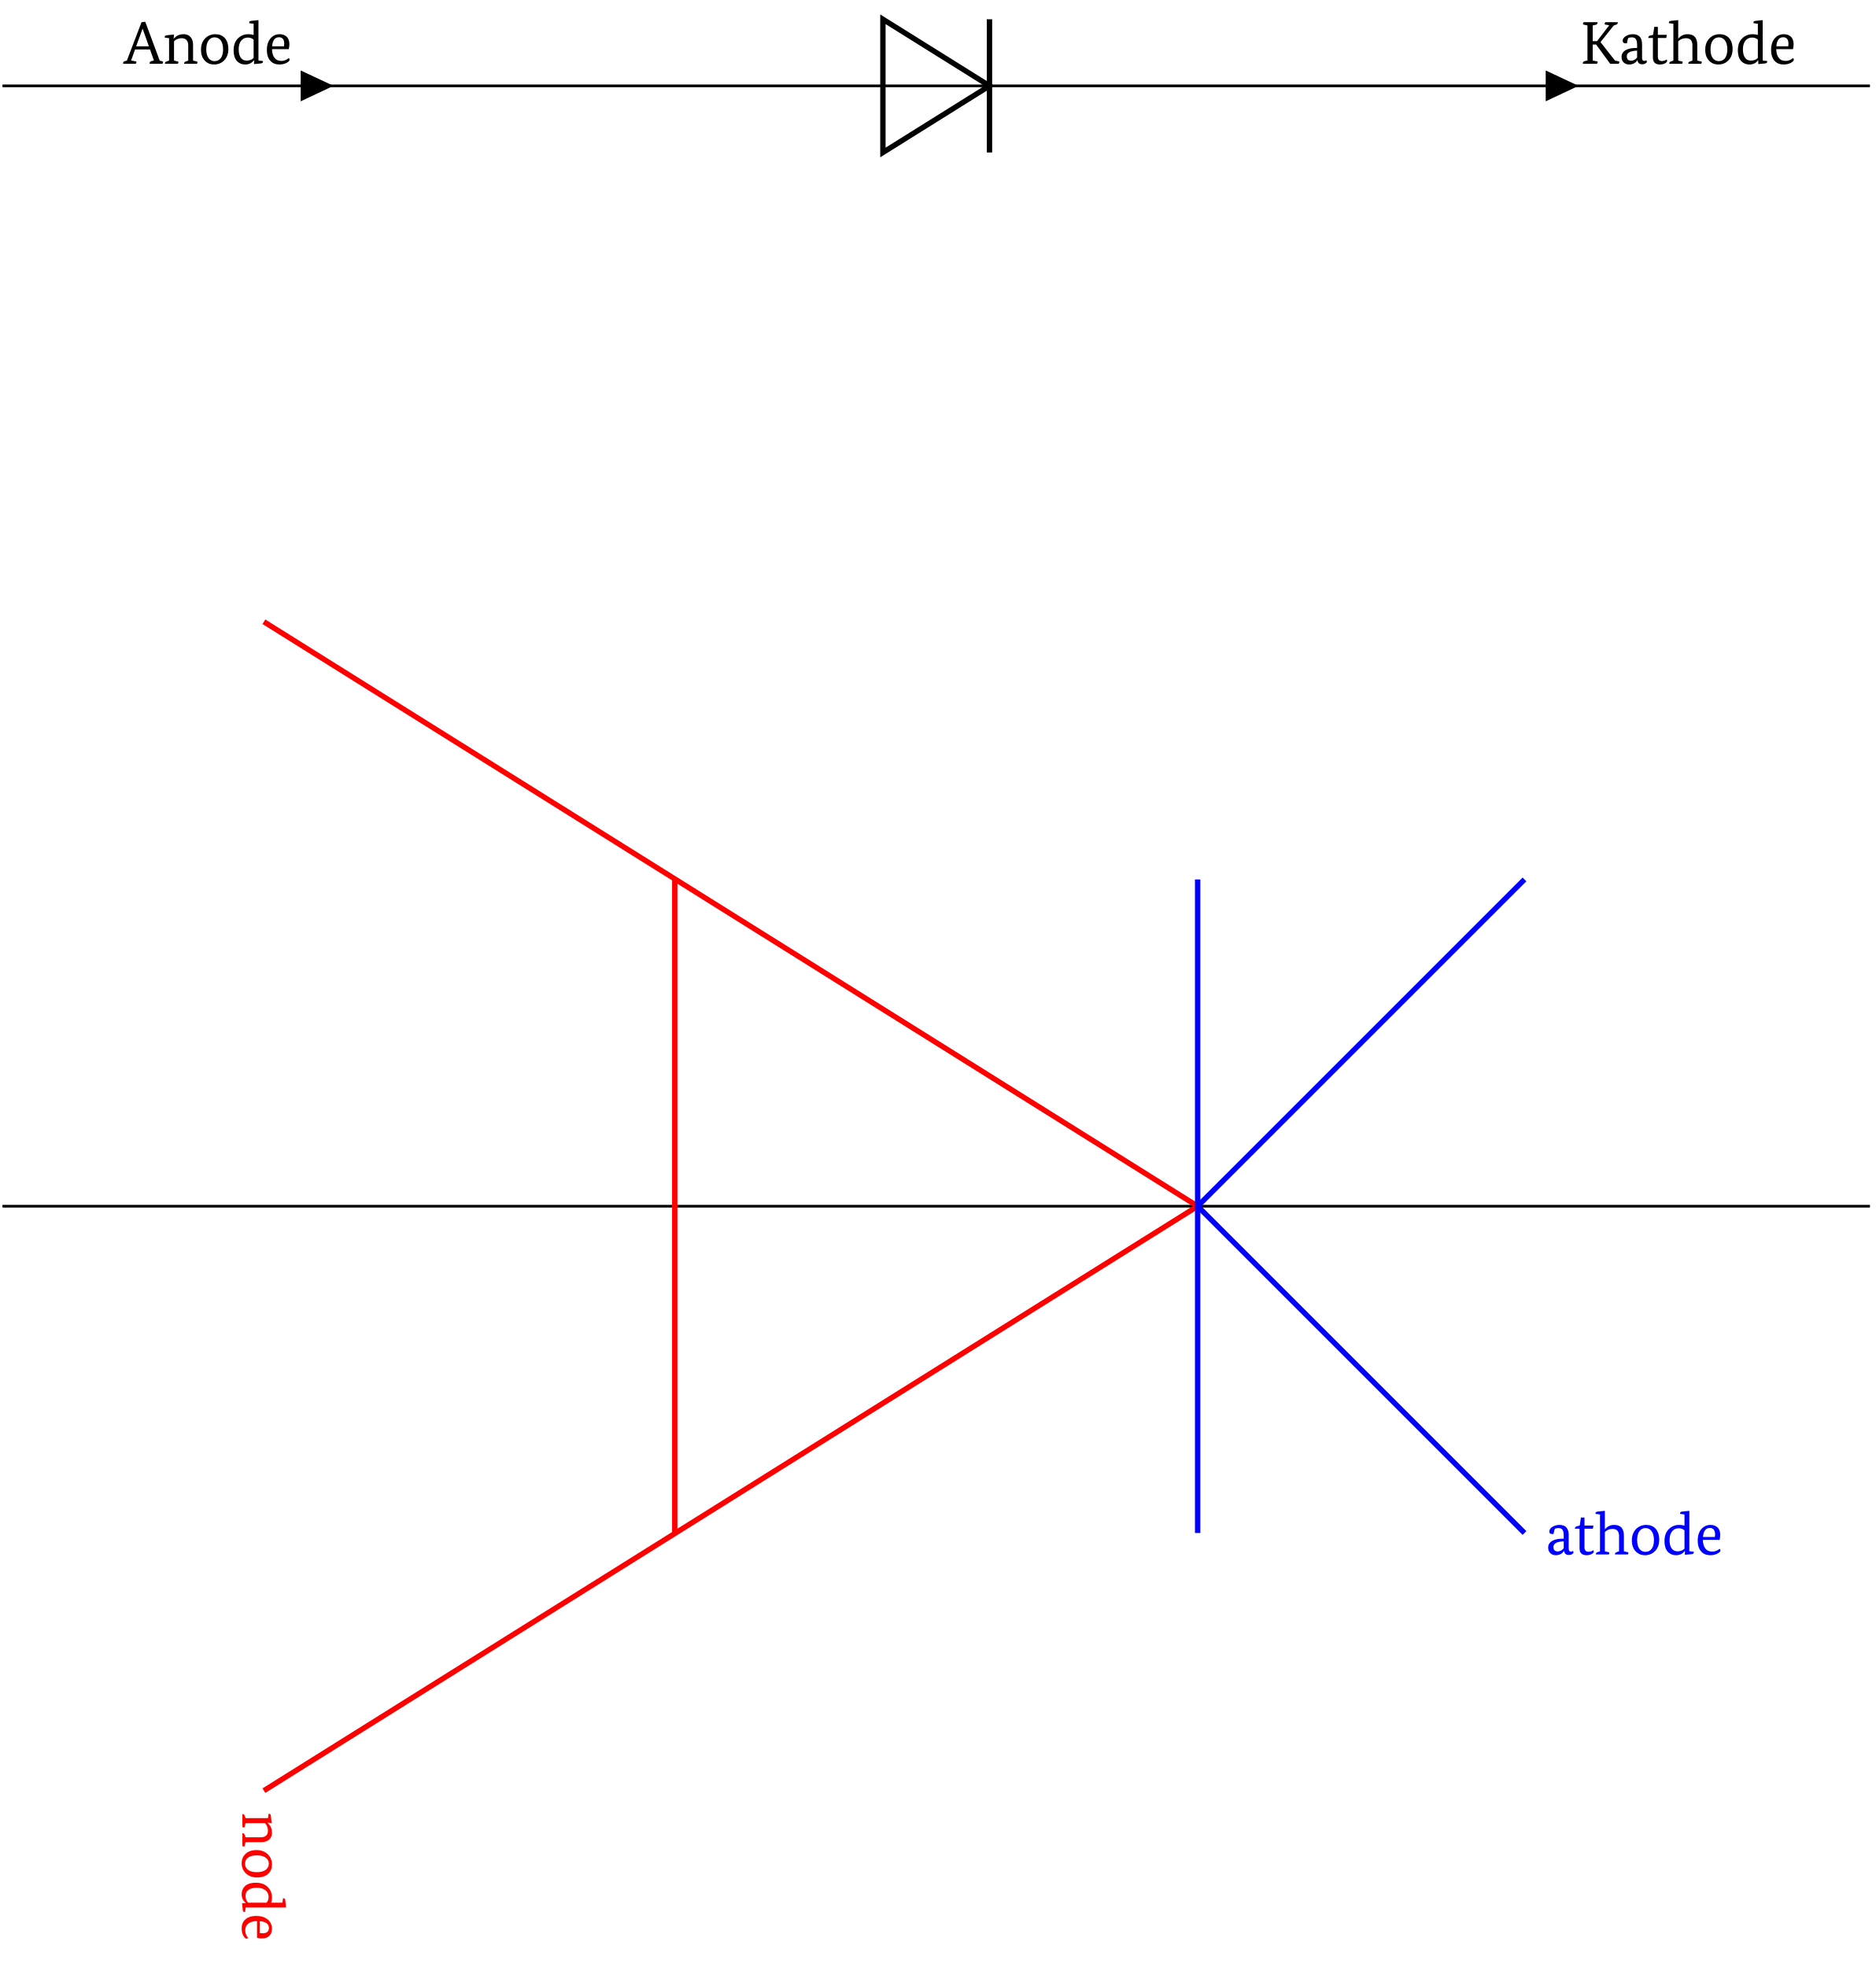
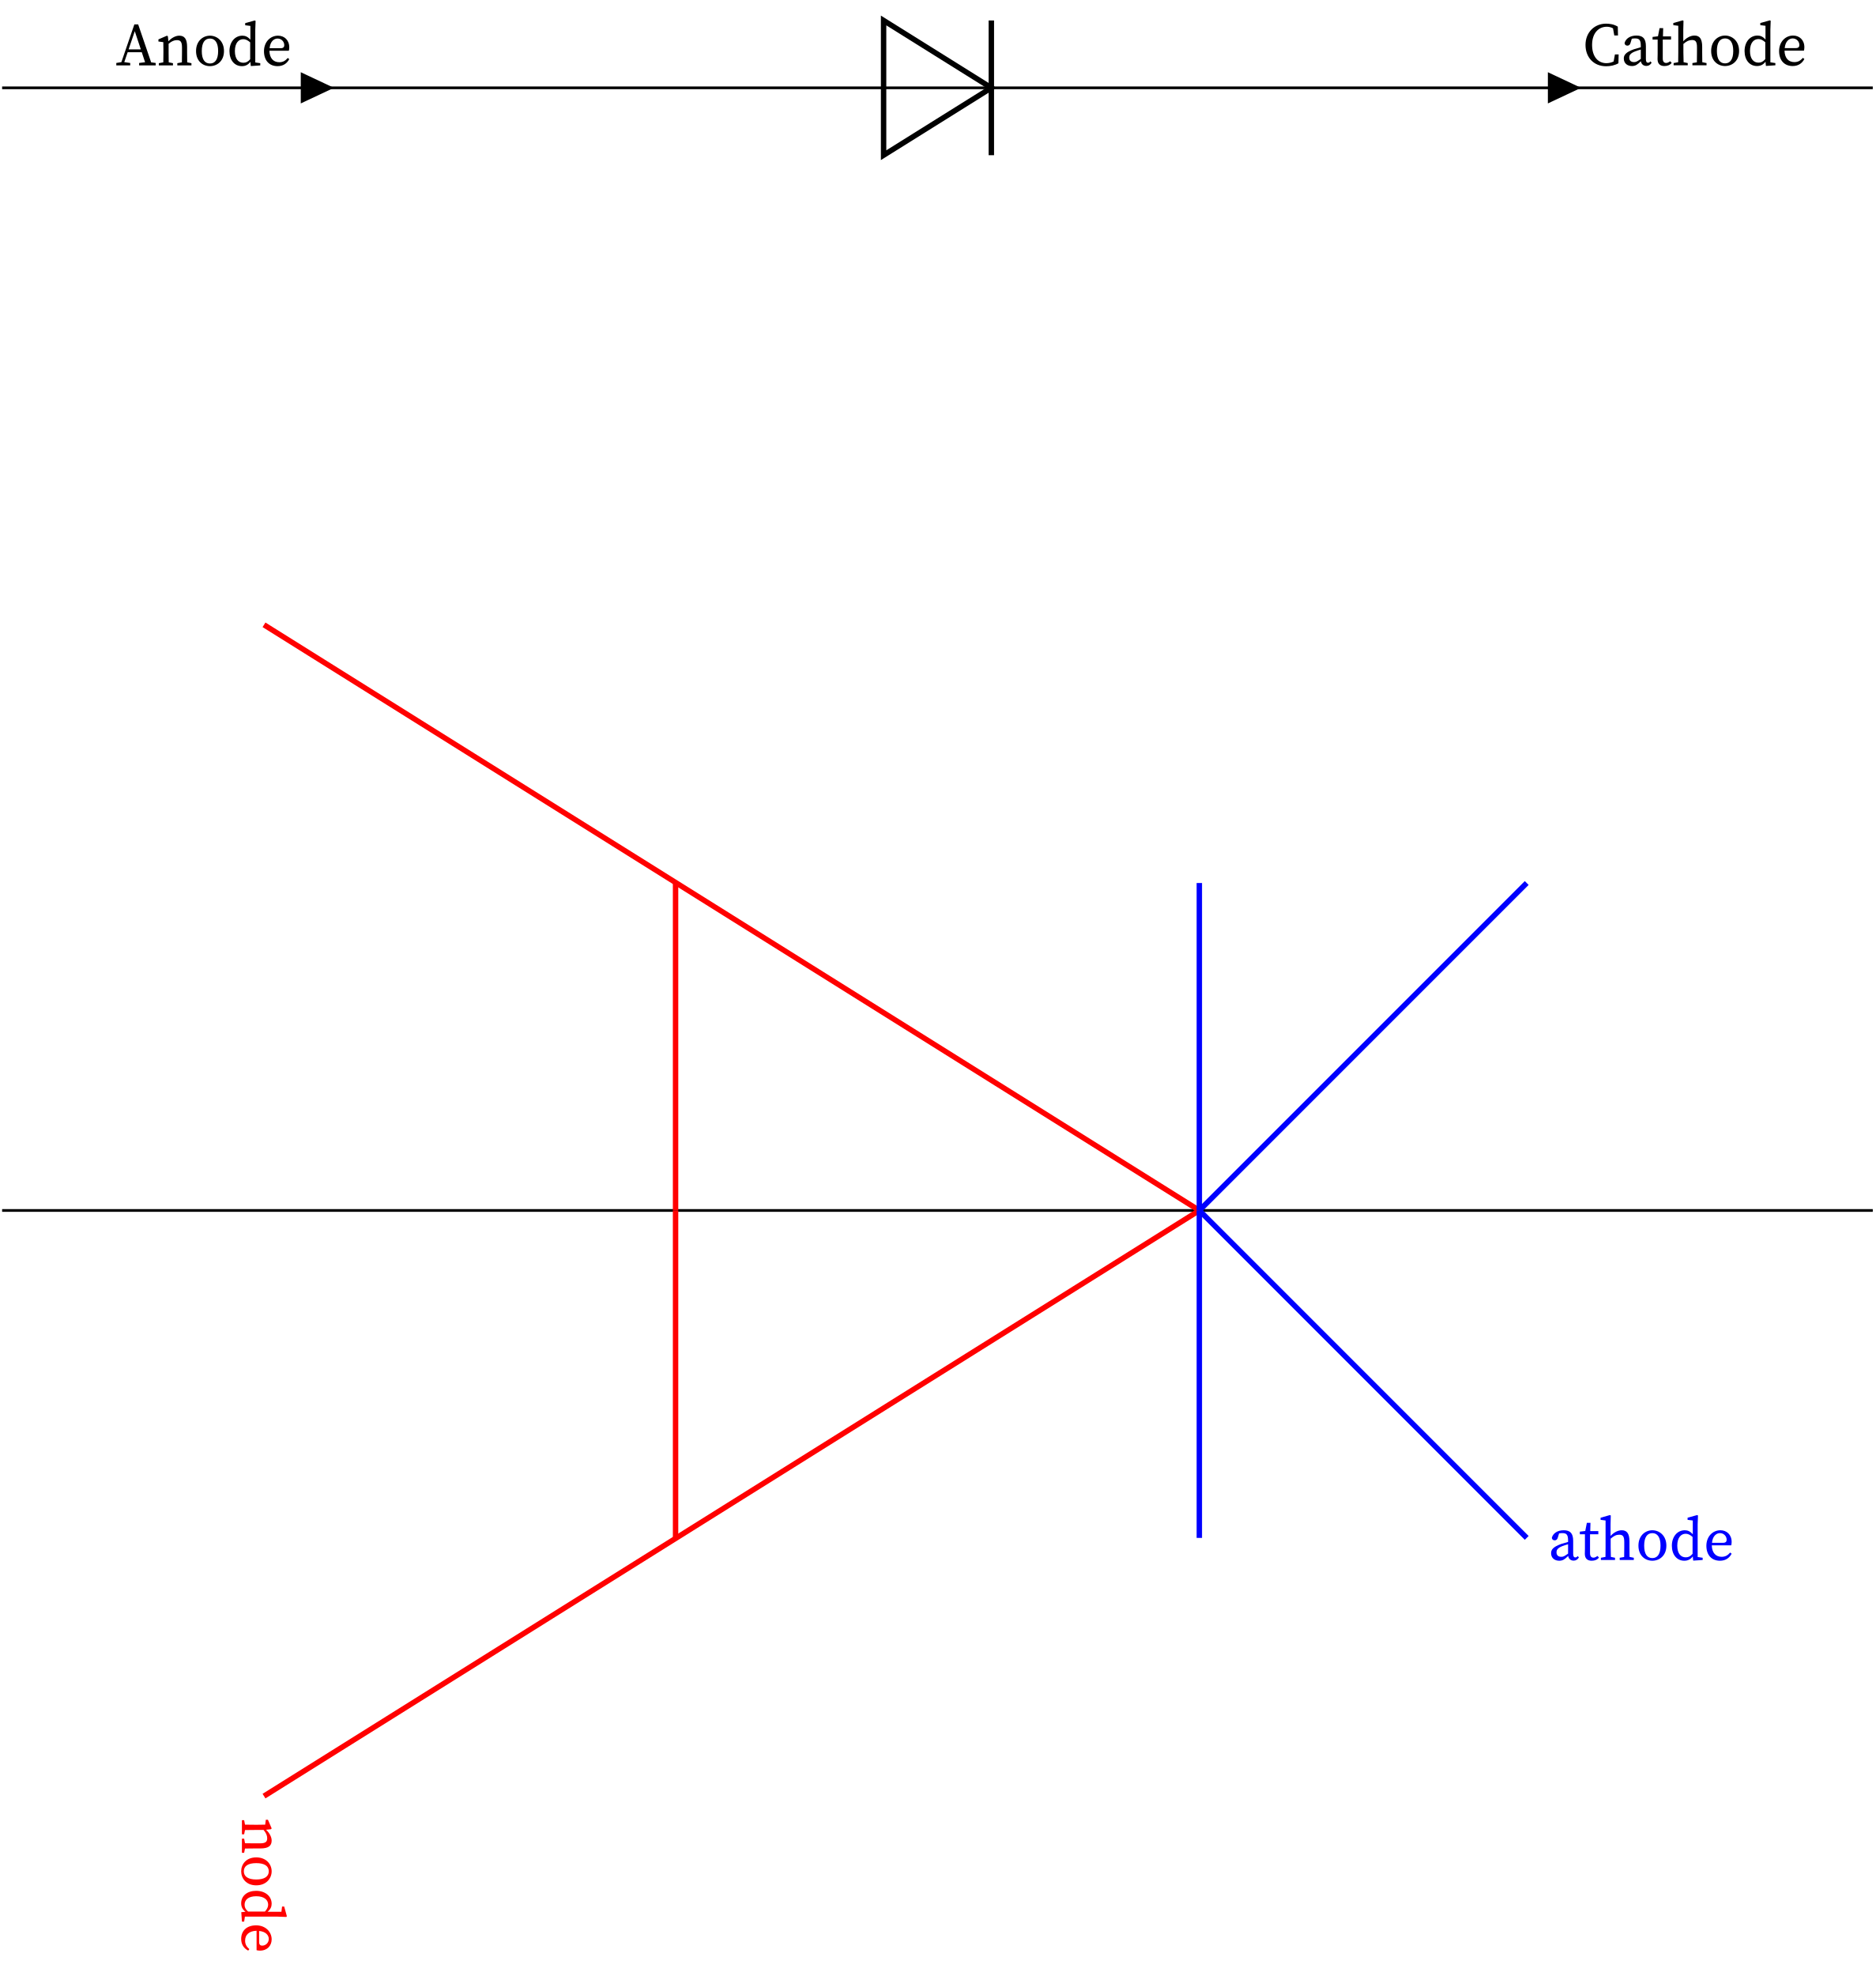
- <svg xmlns="http://www.w3.org/2000/svg" xmlns:xlink="http://www.w3.org/1999/xlink" width="278.537pt" height="292.169pt" viewBox="0 0 278.537 292.169" version="1.2">
+ <svg xmlns="http://www.w3.org/2000/svg" xmlns:xlink="http://www.w3.org/1999/xlink" width="275.941" height="290.695" viewBox="0 0 275.941 290.695">
  <defs>
    <g>
-       <symbol overflow="visible" id="glyph0-0">
-         <path style="stroke:none;" d="M 0.453 0 L 0.453 -6.25 L 4.812 -6.25 L 4.812 0 Z M 0.891 -0.453 L 4.359 -0.453 L 4.359 -5.812 L 0.891 -5.812 Z M 0.891 -0.453 " />
-       </symbol>
-       <symbol overflow="visible" id="glyph0-1">
-         <path style="stroke:none;" d="M 4.484 -0.484 L 3.906 -2.125 L 1.688 -2.125 L 1.094 -0.484 L 1.766 -0.359 C 1.848 -0.348 1.891 -0.316 1.891 -0.266 C 1.891 -0.223 1.859 -0.133 1.797 0 L -0.078 0 C -0.086 -0.02 -0.094 -0.047 -0.094 -0.078 C -0.094 -0.254 0.008 -0.363 0.219 -0.406 L 0.469 -0.469 L 2.641 -6.172 L 3.203 -6.234 L 5.344 -0.469 L 5.734 -0.359 C 5.816 -0.336 5.859 -0.305 5.859 -0.266 C 5.859 -0.234 5.828 -0.145 5.766 0 L 3.859 0 C 3.848 -0.02 3.844 -0.047 3.844 -0.078 C 3.844 -0.242 3.941 -0.352 4.141 -0.406 Z M 1.844 -2.594 L 3.734 -2.594 L 2.812 -5.203 L 2.797 -5.203 Z M 1.844 -2.594 " />
-       </symbol>
-       <symbol overflow="visible" id="glyph0-2">
-         <path style="stroke:none;" d="M 0.906 -0.469 L 0.906 -3.797 L 0.266 -3.891 C 0.254 -3.91 0.25 -3.93 0.25 -3.953 C 0.25 -4.117 0.359 -4.211 0.578 -4.234 L 1.641 -4.344 L 1.578 -3.75 L 1.609 -3.75 C 1.805 -3.945 1.977 -4.086 2.125 -4.172 C 2.395 -4.316 2.711 -4.391 3.078 -4.391 C 3.516 -4.391 3.852 -4.25 4.094 -3.969 C 4.344 -3.695 4.469 -3.305 4.469 -2.797 L 4.469 -0.469 L 5 -0.344 C 5.082 -0.332 5.125 -0.297 5.125 -0.234 C 5.125 -0.148 5.098 -0.07 5.047 0 L 3.141 0 C 3.141 -0.02 3.141 -0.039 3.141 -0.062 C 3.141 -0.195 3.234 -0.297 3.422 -0.359 L 3.75 -0.469 L 3.75 -2.75 C 3.75 -3.113 3.645 -3.391 3.438 -3.578 C 3.27 -3.723 3.051 -3.797 2.781 -3.797 C 2.352 -3.797 1.973 -3.648 1.641 -3.359 L 1.641 -0.469 L 2.172 -0.344 C 2.254 -0.332 2.297 -0.297 2.297 -0.234 C 2.297 -0.148 2.266 -0.07 2.203 0 L 0.312 0 C 0.301 -0.02 0.297 -0.039 0.297 -0.062 C 0.297 -0.195 0.391 -0.297 0.578 -0.359 Z M 0.906 -0.469 " />
-       </symbol>
-       <symbol overflow="visible" id="glyph0-3">
-         <path style="stroke:none;" d="M 2.344 0.109 C 1.789 0.109 1.336 -0.07 0.984 -0.438 C 0.586 -0.832 0.391 -1.383 0.391 -2.094 C 0.391 -2.801 0.609 -3.375 1.047 -3.812 C 1.453 -4.195 1.941 -4.391 2.516 -4.391 C 3.078 -4.391 3.531 -4.219 3.875 -3.875 C 4.258 -3.477 4.453 -2.914 4.453 -2.188 C 4.453 -1.469 4.234 -0.895 3.797 -0.469 C 3.398 -0.082 2.914 0.109 2.344 0.109 Z M 2.406 -0.391 C 2.781 -0.391 3.082 -0.531 3.312 -0.812 C 3.551 -1.125 3.672 -1.566 3.672 -2.141 C 3.672 -2.711 3.551 -3.16 3.312 -3.484 C 3.082 -3.773 2.781 -3.922 2.406 -3.922 C 2.039 -3.922 1.75 -3.773 1.531 -3.484 C 1.289 -3.172 1.172 -2.723 1.172 -2.141 C 1.172 -1.566 1.289 -1.125 1.531 -0.812 C 1.75 -0.531 2.039 -0.391 2.406 -0.391 Z M 2.406 -0.391 " />
-       </symbol>
-       <symbol overflow="visible" id="glyph0-4">
-         <path style="stroke:none;" d="M 3.422 -0.516 L 3.391 -0.516 C 3.086 -0.098 2.66 0.109 2.109 0.109 C 1.629 0.109 1.234 -0.047 0.922 -0.359 C 0.566 -0.723 0.391 -1.273 0.391 -2.016 C 0.391 -2.797 0.625 -3.398 1.094 -3.828 C 1.5 -4.203 2 -4.391 2.594 -4.391 C 2.863 -4.391 3.117 -4.352 3.359 -4.281 L 3.359 -5.938 L 2.703 -6.031 C 2.703 -6.051 2.703 -6.078 2.703 -6.109 C 2.703 -6.273 2.812 -6.363 3.031 -6.375 L 4.078 -6.484 L 4.078 -0.484 L 4.734 -0.406 C 4.742 -0.375 4.75 -0.348 4.75 -0.328 C 4.75 -0.16 4.641 -0.066 4.422 -0.047 L 3.422 0.047 Z M 2.328 -0.469 C 2.754 -0.469 3.098 -0.598 3.359 -0.859 L 3.359 -3.578 C 3.141 -3.785 2.852 -3.891 2.5 -3.891 C 2.102 -3.891 1.781 -3.742 1.531 -3.453 C 1.27 -3.141 1.141 -2.703 1.141 -2.141 C 1.141 -1.578 1.254 -1.148 1.484 -0.859 C 1.68 -0.598 1.961 -0.469 2.328 -0.469 Z M 2.328 -0.469 " />
-       </symbol>
-       <symbol overflow="visible" id="glyph0-5">
-         <path style="stroke:none;" d="M 1.156 -2.172 C 1.164 -1.609 1.289 -1.176 1.531 -0.875 C 1.77 -0.57 2.109 -0.422 2.547 -0.422 C 2.941 -0.422 3.305 -0.562 3.641 -0.844 C 3.711 -0.801 3.754 -0.719 3.766 -0.594 C 3.766 -0.457 3.629 -0.312 3.359 -0.156 C 3.047 0.02 2.676 0.109 2.25 0.109 C 1.707 0.109 1.273 -0.055 0.953 -0.391 C 0.578 -0.773 0.391 -1.332 0.391 -2.062 C 0.391 -2.801 0.582 -3.383 0.969 -3.812 C 1.32 -4.195 1.758 -4.391 2.281 -4.391 C 2.738 -4.391 3.102 -4.254 3.375 -3.984 C 3.613 -3.711 3.734 -3.348 3.734 -2.891 C 3.734 -2.691 3.703 -2.453 3.641 -2.172 Z M 2.188 -3.938 C 1.582 -3.938 1.242 -3.488 1.172 -2.594 L 2.938 -2.594 C 2.957 -2.719 2.969 -2.844 2.969 -2.969 C 2.969 -3.613 2.707 -3.938 2.188 -3.938 Z M 2.188 -3.938 " />
-       </symbol>
-       <symbol overflow="visible" id="glyph0-6">
-         <path style="stroke:none;" d="M 5.594 -6.172 C 5.594 -6.141 5.594 -6.113 5.594 -6.094 C 5.594 -5.945 5.492 -5.844 5.297 -5.781 L 5 -5.688 L 3.031 -3.219 L 5.172 -0.484 L 5.719 -0.359 C 5.801 -0.336 5.844 -0.305 5.844 -0.266 C 5.844 -0.234 5.805 -0.145 5.734 0 L 4.469 0 L 2.375 -2.859 L 1.875 -2.859 L 1.875 -0.484 L 2.5 -0.359 C 2.582 -0.348 2.625 -0.316 2.625 -0.266 C 2.625 -0.234 2.586 -0.145 2.516 0 L 0.422 0 C 0.41 -0.02 0.406 -0.047 0.406 -0.078 C 0.406 -0.242 0.508 -0.352 0.719 -0.406 L 1.094 -0.484 L 1.094 -5.688 L 0.547 -5.812 C 0.461 -5.832 0.422 -5.867 0.422 -5.922 C 0.422 -5.973 0.453 -6.055 0.516 -6.172 L 2.594 -6.172 C 2.594 -6.141 2.594 -6.113 2.594 -6.094 C 2.594 -5.938 2.492 -5.832 2.297 -5.781 L 1.875 -5.688 L 1.875 -3.359 L 2.516 -3.359 L 4.328 -5.719 L 3.766 -5.812 C 3.68 -5.832 3.641 -5.867 3.641 -5.922 C 3.641 -5.961 3.672 -6.047 3.734 -6.172 Z M 5.594 -6.172 " />
-       </symbol>
-       <symbol overflow="visible" id="glyph0-7">
-         <path style="stroke:none;" d="M 2.656 -2.781 C 2.656 -3.176 2.598 -3.461 2.484 -3.641 C 2.367 -3.828 2.164 -3.922 1.875 -3.922 C 1.688 -3.922 1.508 -3.891 1.344 -3.828 C 1.27 -3.68 1.203 -3.422 1.141 -3.047 C 1.047 -3.035 0.984 -3.031 0.953 -3.031 C 0.66 -3.031 0.516 -3.16 0.516 -3.422 C 0.516 -3.691 0.672 -3.922 0.984 -4.109 C 1.297 -4.297 1.641 -4.391 2.016 -4.391 C 2.93 -4.391 3.391 -3.891 3.391 -2.891 L 3.391 -0.922 C 3.391 -0.586 3.492 -0.422 3.703 -0.422 C 3.836 -0.422 3.941 -0.457 4.016 -0.531 C 4.078 -0.457 4.109 -0.375 4.109 -0.281 C 4.109 -0.219 4.051 -0.148 3.938 -0.078 C 3.801 0.023 3.625 0.078 3.406 0.078 C 2.988 0.078 2.758 -0.125 2.719 -0.531 L 2.703 -0.531 C 2.422 -0.102 2.008 0.109 1.469 0.109 C 1.133 0.109 0.863 0.004 0.656 -0.203 C 0.445 -0.41 0.344 -0.688 0.344 -1.031 C 0.344 -1.469 0.562 -1.805 1 -2.047 C 1.383 -2.242 1.859 -2.344 2.422 -2.344 L 2.656 -2.344 Z M 1.766 -0.453 C 2.098 -0.453 2.395 -0.609 2.656 -0.922 L 2.656 -1.953 L 2.422 -1.938 C 1.555 -1.863 1.125 -1.594 1.125 -1.125 C 1.125 -0.676 1.336 -0.453 1.766 -0.453 Z M 1.766 -0.453 " />
-       </symbol>
-       <symbol overflow="visible" id="glyph0-8">
-         <path style="stroke:none;" d="M 0.859 -4.297 L 1.031 -5.484 L 1.562 -5.484 L 1.562 -4.297 L 2.891 -4.297 L 2.812 -3.828 L 1.562 -3.828 L 1.562 -1.078 C 1.562 -0.629 1.754 -0.406 2.141 -0.406 C 2.43 -0.406 2.676 -0.484 2.875 -0.641 C 2.914 -0.578 2.938 -0.488 2.938 -0.375 C 2.938 -0.301 2.859 -0.211 2.703 -0.109 C 2.484 0.035 2.207 0.109 1.875 0.109 C 1.176 0.109 0.828 -0.234 0.828 -0.922 L 0.828 -3.828 L 0.156 -3.828 C 0.145 -3.848 0.141 -3.867 0.141 -3.891 C 0.141 -4.035 0.234 -4.133 0.422 -4.188 Z M 0.859 -4.297 " />
-       </symbol>
-       <symbol overflow="visible" id="glyph0-9">
-         <path style="stroke:none;" d="M 0.828 -0.469 L 0.828 -5.938 L 0.172 -6.031 C 0.16 -6.051 0.156 -6.078 0.156 -6.109 C 0.156 -6.273 0.266 -6.363 0.484 -6.375 L 1.547 -6.484 L 1.547 -3.75 L 1.578 -3.75 C 1.922 -4.176 2.375 -4.391 2.938 -4.391 C 3.895 -4.391 4.375 -3.859 4.375 -2.797 L 4.375 -0.469 L 4.922 -0.344 C 5.004 -0.332 5.047 -0.297 5.047 -0.234 C 5.047 -0.148 5.016 -0.07 4.953 0 L 3.062 0 C 3.051 -0.02 3.047 -0.039 3.047 -0.062 C 3.047 -0.195 3.141 -0.297 3.328 -0.359 L 3.656 -0.469 L 3.656 -2.75 C 3.656 -3.445 3.332 -3.797 2.688 -3.797 C 2.227 -3.797 1.848 -3.641 1.547 -3.328 L 1.547 -0.469 L 2.078 -0.344 C 2.16 -0.332 2.203 -0.297 2.203 -0.234 C 2.203 -0.148 2.176 -0.07 2.125 0 L 0.219 0 C 0.219 -0.02 0.219 -0.039 0.219 -0.062 C 0.219 -0.195 0.305 -0.297 0.484 -0.359 Z M 0.828 -0.469 " />
-       </symbol>
-       <symbol overflow="visible" id="glyph1-0">
-         <path style="stroke:none;" d="M 0 0.453 L 6.25 0.453 L 6.25 4.812 L 0 4.812 Z M 0.453 0.891 L 0.453 4.359 L 5.812 4.359 L 5.812 0.891 Z M 0.453 0.891 " />
-       </symbol>
-       <symbol overflow="visible" id="glyph1-1">
-         <path style="stroke:none;" d="M 0.469 0.906 L 3.797 0.906 L 3.891 0.266 C 3.91 0.254 3.93 0.25 3.953 0.25 C 4.117 0.25 4.211 0.359 4.234 0.578 L 4.344 1.641 L 3.75 1.578 L 3.75 1.609 C 3.945 1.805 4.086 1.977 4.172 2.125 C 4.316 2.395 4.391 2.711 4.391 3.078 C 4.391 3.516 4.25 3.852 3.969 4.094 C 3.695 4.344 3.305 4.469 2.797 4.469 L 0.469 4.469 L 0.344 5 C 0.332 5.082 0.297 5.125 0.234 5.125 C 0.148 5.125 0.07 5.098 0 5.047 L 0 3.141 C 0.02 3.141 0.039 3.141 0.062 3.141 C 0.195 3.141 0.297 3.234 0.359 3.422 L 0.469 3.75 L 2.75 3.75 C 3.113 3.75 3.391 3.645 3.578 3.438 C 3.723 3.27 3.797 3.051 3.797 2.781 C 3.797 2.352 3.648 1.973 3.359 1.641 L 0.469 1.641 L 0.344 2.172 C 0.332 2.254 0.297 2.297 0.234 2.297 C 0.148 2.297 0.07 2.266 0 2.203 L 0 0.312 C 0.02 0.301 0.039 0.297 0.062 0.297 C 0.195 0.297 0.297 0.391 0.359 0.578 Z M 0.469 0.906 " />
-       </symbol>
-       <symbol overflow="visible" id="glyph1-2">
-         <path style="stroke:none;" d="M -0.109 2.344 C -0.109 1.789 0.07 1.336 0.438 0.984 C 0.832 0.586 1.383 0.391 2.094 0.391 C 2.801 0.391 3.375 0.609 3.812 1.047 C 4.195 1.453 4.391 1.941 4.391 2.516 C 4.391 3.078 4.219 3.531 3.875 3.875 C 3.477 4.258 2.914 4.453 2.188 4.453 C 1.469 4.453 0.895 4.234 0.469 3.797 C 0.082 3.398 -0.109 2.914 -0.109 2.344 Z M 0.391 2.406 C 0.391 2.781 0.531 3.082 0.812 3.312 C 1.125 3.551 1.566 3.672 2.141 3.672 C 2.711 3.672 3.16 3.551 3.484 3.312 C 3.773 3.082 3.922 2.781 3.922 2.406 C 3.922 2.039 3.773 1.75 3.484 1.531 C 3.172 1.289 2.723 1.172 2.141 1.172 C 1.566 1.172 1.125 1.289 0.812 1.531 C 0.531 1.75 0.391 2.039 0.391 2.406 Z M 0.391 2.406 " />
-       </symbol>
-       <symbol overflow="visible" id="glyph1-3">
-         <path style="stroke:none;" d="M 0.516 3.422 L 0.516 3.391 C 0.098 3.086 -0.109 2.66 -0.109 2.109 C -0.109 1.629 0.047 1.234 0.359 0.922 C 0.723 0.566 1.273 0.391 2.016 0.391 C 2.797 0.391 3.398 0.625 3.828 1.094 C 4.203 1.5 4.391 2 4.391 2.594 C 4.391 2.863 4.352 3.117 4.281 3.359 L 5.938 3.359 L 6.031 2.703 C 6.051 2.703 6.078 2.703 6.109 2.703 C 6.273 2.703 6.363 2.812 6.375 3.031 L 6.484 4.078 L 0.484 4.078 L 0.406 4.734 C 0.375 4.742 0.348 4.75 0.328 4.75 C 0.16 4.75 0.066 4.641 0.047 4.422 L -0.047 3.422 Z M 0.469 2.328 C 0.469 2.754 0.598 3.098 0.859 3.359 L 3.578 3.359 C 3.785 3.141 3.891 2.852 3.891 2.5 C 3.891 2.102 3.742 1.781 3.453 1.531 C 3.141 1.27 2.703 1.141 2.141 1.141 C 1.578 1.141 1.148 1.254 0.859 1.484 C 0.598 1.68 0.469 1.961 0.469 2.328 Z M 0.469 2.328 " />
-       </symbol>
-       <symbol overflow="visible" id="glyph1-4">
-         <path style="stroke:none;" d="M 2.172 1.156 C 1.609 1.164 1.176 1.289 0.875 1.531 C 0.57 1.77 0.422 2.109 0.422 2.547 C 0.422 2.941 0.562 3.305 0.844 3.641 C 0.801 3.711 0.719 3.754 0.594 3.766 C 0.457 3.766 0.312 3.629 0.156 3.359 C -0.02 3.047 -0.109 2.676 -0.109 2.25 C -0.109 1.707 0.055 1.273 0.391 0.953 C 0.773 0.578 1.332 0.391 2.062 0.391 C 2.801 0.391 3.383 0.582 3.812 0.969 C 4.195 1.32 4.391 1.758 4.391 2.281 C 4.391 2.738 4.254 3.102 3.984 3.375 C 3.711 3.613 3.348 3.734 2.891 3.734 C 2.691 3.734 2.453 3.703 2.172 3.641 Z M 3.938 2.188 C 3.938 1.582 3.488 1.242 2.594 1.172 L 2.594 2.938 C 2.719 2.957 2.844 2.969 2.969 2.969 C 3.613 2.969 3.938 2.707 3.938 2.188 Z M 3.938 2.188 " />
-       </symbol>
+       <g id="glyph-0-0">
+         <path d="M 2.766 -5.031 L 3.656 -2.359 L 1.859 -2.359 Z M 0.047 0 L 2.094 0 L 2.094 -0.359 L 1.219 -0.484 L 1.719 -1.938 L 3.797 -1.938 L 4.281 -0.469 L 3.406 -0.359 L 3.406 0 L 5.844 0 L 5.844 -0.359 L 5.172 -0.453 L 3.266 -6.031 L 2.703 -6.031 L 0.797 -0.484 L 0.047 -0.359 Z M 0.047 0 " />
+       </g>
+       <g id="glyph-0-1">
+         <path d="M 3.359 -4.375 C 2.812 -4.375 2.203 -4.031 1.766 -3.547 L 1.688 -4.281 L 1.562 -4.375 L 0.297 -3.828 L 0.297 -3.516 L 1.016 -3.422 C 1.031 -3.078 1.031 -2.797 1.031 -2.312 L 1.031 -1.875 C 1.031 -1.484 1.031 -0.891 1.016 -0.453 L 0.359 -0.328 L 0.359 0 L 2.438 0 L 2.438 -0.328 L 1.812 -0.453 C 1.812 -0.891 1.797 -1.484 1.797 -1.875 L 1.797 -3.188 C 2.25 -3.562 2.609 -3.719 3.016 -3.719 C 3.547 -3.719 3.766 -3.469 3.766 -2.641 L 3.766 -1.875 C 3.766 -1.469 3.75 -0.891 3.75 -0.453 L 3.078 -0.328 L 3.078 0 L 5.156 0 L 5.156 -0.328 L 4.531 -0.453 C 4.516 -0.891 4.516 -1.469 4.516 -1.875 L 4.516 -2.719 C 4.516 -3.891 4.141 -4.375 3.359 -4.375 Z M 3.359 -4.375 " />
+       </g>
+       <g id="glyph-0-2">
+         <path d="M 2.453 0.109 C 3.484 0.109 4.516 -0.625 4.516 -2.109 C 4.516 -3.594 3.484 -4.375 2.453 -4.375 C 1.422 -4.375 0.406 -3.594 0.406 -2.109 C 0.406 -0.625 1.406 0.109 2.453 0.109 Z M 2.453 -0.281 C 1.672 -0.281 1.25 -0.906 1.25 -2.109 C 1.25 -3.312 1.672 -3.953 2.453 -3.953 C 3.219 -3.953 3.656 -3.312 3.656 -2.109 C 3.656 -0.906 3.219 -0.281 2.453 -0.281 Z M 2.453 -0.281 " />
+       </g>
+       <g id="glyph-0-3">
+         <path d="M 1.203 -2.109 C 1.203 -3.328 1.781 -3.859 2.438 -3.859 C 2.734 -3.859 3.047 -3.75 3.453 -3.391 L 3.453 -0.906 C 3.125 -0.531 2.844 -0.391 2.453 -0.391 C 1.734 -0.391 1.203 -0.938 1.203 -2.109 Z M 4.938 0 L 4.938 -0.328 L 4.203 -0.438 L 4.203 -5.266 L 4.25 -6.547 L 4.125 -6.609 L 2.719 -6.219 L 2.719 -5.906 L 3.484 -5.812 L 3.484 -3.781 C 3.109 -4.219 2.734 -4.375 2.312 -4.375 C 1.219 -4.375 0.406 -3.453 0.406 -2.094 C 0.406 -0.781 1.141 0.109 2.234 0.109 C 2.781 0.109 3.172 -0.109 3.484 -0.531 L 3.547 0.094 Z M 4.938 0 " />
+       </g>
+       <g id="glyph-0-4">
+         <path d="M 2.406 -3.953 C 2.969 -3.953 3.391 -3.5 3.391 -2.984 C 3.391 -2.734 3.281 -2.531 2.859 -2.531 L 1.234 -2.531 C 1.328 -3.562 1.906 -3.953 2.406 -3.953 Z M 2.469 -4.375 C 1.344 -4.375 0.406 -3.453 0.406 -2.094 C 0.406 -0.719 1.188 0.109 2.406 0.109 C 3.219 0.109 3.781 -0.281 4.125 -0.922 L 3.906 -1.094 C 3.578 -0.719 3.234 -0.469 2.656 -0.469 C 1.797 -0.469 1.234 -1.047 1.203 -2.156 L 4.062 -2.156 C 4.094 -2.266 4.125 -2.438 4.125 -2.656 C 4.125 -3.734 3.391 -4.375 2.469 -4.375 Z M 2.469 -4.375 " />
+       </g>
+       <g id="glyph-0-5">
+         <path d="M 3.5 -0.312 C 2.281 -0.312 1.391 -1.25 1.391 -3 C 1.391 -4.75 2.359 -5.672 3.562 -5.672 C 3.844 -5.672 4.156 -5.609 4.469 -5.438 L 4.656 -4.391 L 5.203 -4.391 L 5.172 -5.688 C 4.578 -6.047 3.938 -6.125 3.453 -6.125 C 1.703 -6.125 0.422 -4.812 0.422 -3 C 0.422 -1.156 1.641 0.141 3.453 0.141 C 4.094 0.141 4.703 0.016 5.266 -0.297 L 5.297 -1.594 L 4.75 -1.594 L 4.562 -0.562 C 4.219 -0.391 3.844 -0.312 3.5 -0.312 Z M 3.5 -0.312 " />
+       </g>
+       <g id="glyph-0-6">
+         <path d="M 3.719 0.094 C 4.031 0.094 4.281 -0.031 4.5 -0.375 L 4.328 -0.578 C 4.219 -0.453 4.125 -0.375 3.969 -0.375 C 3.781 -0.375 3.656 -0.516 3.656 -0.906 L 3.656 -2.812 C 3.656 -3.938 3.203 -4.375 2.266 -4.375 C 1.359 -4.375 0.688 -3.938 0.516 -3.266 C 0.547 -3.031 0.688 -2.891 0.938 -2.891 C 1.188 -2.891 1.328 -3.047 1.406 -3.328 L 1.578 -3.906 C 1.766 -3.953 1.922 -3.953 2.062 -3.953 C 2.656 -3.953 2.906 -3.75 2.906 -2.875 L 2.906 -2.656 C 2.547 -2.562 2.172 -2.453 1.891 -2.359 C 0.688 -1.922 0.406 -1.516 0.406 -1 C 0.406 -0.266 0.953 0.109 1.609 0.109 C 2.125 0.109 2.422 -0.109 2.922 -0.594 C 2.984 -0.172 3.297 0.094 3.719 0.094 Z M 1.203 -1.141 C 1.203 -1.406 1.297 -1.75 2.078 -2.047 C 2.266 -2.125 2.594 -2.234 2.906 -2.312 L 2.906 -0.938 C 2.391 -0.578 2.219 -0.469 1.922 -0.469 C 1.5 -0.469 1.203 -0.656 1.203 -1.141 Z M 1.203 -1.141 " />
+       </g>
+       <g id="glyph-0-7">
+         <path d="M 1.578 -1 L 1.578 -3.781 L 2.797 -3.781 L 2.797 -4.25 L 1.609 -4.25 L 1.641 -5.469 L 1.109 -5.469 L 0.875 -4.266 L 0.078 -4.172 L 0.078 -3.781 L 0.828 -3.781 L 0.828 -1.672 C 0.828 -1.312 0.812 -1.125 0.812 -0.906 C 0.812 -0.203 1.203 0.109 1.828 0.109 C 2.297 0.109 2.656 -0.047 2.891 -0.359 L 2.672 -0.594 C 2.453 -0.438 2.281 -0.344 2.078 -0.344 C 1.766 -0.344 1.578 -0.547 1.578 -1 Z M 1.578 -1 " />
+       </g>
+       <g id="glyph-0-8">
+         <path d="M 0.953 -1.875 C 0.953 -1.484 0.953 -0.891 0.938 -0.453 L 0.266 -0.328 L 0.266 0 L 2.344 0 L 2.344 -0.328 L 1.734 -0.453 C 1.719 -0.891 1.703 -1.484 1.703 -1.875 L 1.703 -3.141 C 2.172 -3.547 2.531 -3.719 2.969 -3.719 C 3.5 -3.719 3.703 -3.469 3.703 -2.641 L 3.703 -1.875 C 3.703 -1.469 3.703 -0.891 3.688 -0.438 L 3.031 -0.328 L 3.031 0 L 5.109 0 L 5.109 -0.328 L 4.484 -0.453 C 4.469 -0.891 4.469 -1.469 4.469 -1.875 L 4.469 -2.719 C 4.469 -3.891 4.094 -4.375 3.328 -4.375 C 2.75 -4.375 2.125 -4.031 1.688 -3.531 L 1.688 -5.266 L 1.719 -6.547 L 1.594 -6.609 L 0.219 -6.219 L 0.219 -5.906 L 0.953 -5.812 Z M 0.953 -1.875 " />
+       </g>
+       <g id="glyph-1-0">
+         <path d="M 4.375 3.359 C 4.375 2.812 4.031 2.203 3.547 1.766 L 4.281 1.688 L 4.375 1.562 L 3.828 0.297 L 3.516 0.297 L 3.422 1.016 C 3.078 1.031 2.797 1.031 2.312 1.031 L 1.875 1.031 C 1.484 1.031 0.891 1.031 0.453 1.016 L 0.328 0.359 L 0 0.359 L 0 2.438 L 0.328 2.438 L 0.453 1.812 C 0.891 1.812 1.484 1.797 1.875 1.797 L 3.188 1.797 C 3.562 2.25 3.719 2.609 3.719 3.016 C 3.719 3.547 3.469 3.766 2.641 3.766 L 1.875 3.766 C 1.469 3.766 0.891 3.75 0.453 3.75 L 0.328 3.078 L 0 3.078 L 0 5.156 L 0.328 5.156 L 0.453 4.531 C 0.891 4.516 1.469 4.516 1.875 4.516 L 2.719 4.516 C 3.891 4.516 4.375 4.141 4.375 3.359 Z M 4.375 3.359 " />
+       </g>
+       <g id="glyph-1-1">
+         <path d="M -0.109 2.453 C -0.109 3.484 0.625 4.516 2.109 4.516 C 3.594 4.516 4.375 3.484 4.375 2.453 C 4.375 1.422 3.594 0.406 2.109 0.406 C 0.625 0.406 -0.109 1.406 -0.109 2.453 Z M 0.281 2.453 C 0.281 1.672 0.906 1.25 2.109 1.25 C 3.312 1.25 3.953 1.672 3.953 2.453 C 3.953 3.219 3.312 3.656 2.109 3.656 C 0.906 3.656 0.281 3.219 0.281 2.453 Z M 0.281 2.453 " />
+       </g>
+       <g id="glyph-1-2">
+         <path d="M 2.109 1.203 C 3.328 1.203 3.859 1.781 3.859 2.438 C 3.859 2.734 3.75 3.047 3.391 3.453 L 0.906 3.453 C 0.531 3.125 0.391 2.844 0.391 2.453 C 0.391 1.734 0.938 1.203 2.109 1.203 Z M 0 4.938 L 0.328 4.938 L 0.438 4.203 L 5.266 4.203 L 6.547 4.25 L 6.609 4.125 L 6.219 2.719 L 5.906 2.719 L 5.812 3.484 L 3.781 3.484 C 4.219 3.109 4.375 2.734 4.375 2.312 C 4.375 1.219 3.453 0.406 2.094 0.406 C 0.781 0.406 -0.109 1.141 -0.109 2.234 C -0.109 2.781 0.109 3.172 0.531 3.484 L -0.094 3.547 Z M 0 4.938 " />
+       </g>
+       <g id="glyph-1-3">
+         <path d="M 3.953 2.406 C 3.953 2.969 3.5 3.391 2.984 3.391 C 2.734 3.391 2.531 3.281 2.531 2.859 L 2.531 1.234 C 3.562 1.328 3.953 1.906 3.953 2.406 Z M 4.375 2.469 C 4.375 1.344 3.453 0.406 2.094 0.406 C 0.719 0.406 -0.109 1.188 -0.109 2.406 C -0.109 3.219 0.281 3.781 0.922 4.125 L 1.094 3.906 C 0.719 3.578 0.469 3.234 0.469 2.656 C 0.469 1.797 1.047 1.234 2.156 1.203 L 2.156 4.062 C 2.266 4.094 2.438 4.125 2.656 4.125 C 3.734 4.125 4.375 3.391 4.375 2.469 Z M 4.375 2.469 " />
+       </g>
    </g>
-     <clipPath id="clip1">
-       <path d="M 0.164 12 L 277.91 12 L 277.91 13 L 0.164 13 Z M 0.164 12 " />
+     <clipPath id="clip-0">
+       <path clip-rule="nonzero" d="M 0.113 12 L 275.766 12 L 275.766 14 L 0.113 14 Z M 0.113 12 " />
    </clipPath>
-     <clipPath id="clip2">
-       <path d="M 0.164 178 L 277.91 178 L 277.91 180 L 0.164 180 Z M 0.164 178 " />
+     <clipPath id="clip-1">
+       <path clip-rule="nonzero" d="M 0.113 177 L 275.766 177 L 275.766 179 L 0.113 179 Z M 0.113 177 " />
    </clipPath>
  </defs>
-   <g id="surface1">
-     <g clip-path="url(#clip1)" clip-rule="nonzero">
-       <path style="fill:none;stroke-width:0.399;stroke-linecap:butt;stroke-linejoin:miter;stroke:rgb(0%,0%,0%);stroke-opacity:1;stroke-miterlimit:10;" d="M 0.001 166.885 L 46.359 166.885 M 46.359 166.885 L 131.134 166.885 M 147.007 166.885 L 231.787 166.885 M 231.787 166.885 L 278.141 166.885 " transform="matrix(0.997164,0,0,-0.997164,0.362582,179.1654)" />
-     </g>
-     <path style="fill-rule:nonzero;fill:rgb(0%,0%,0%);fill-opacity:1;stroke-width:0.399;stroke-linecap:butt;stroke-linejoin:miter;stroke:rgb(0%,0%,0%);stroke-opacity:1;stroke-miterlimit:10;" d="M 44.619 166.885 L 44.619 164.899 L 48.838 166.885 L 44.619 168.867 Z M 44.619 166.885 " transform="matrix(0.997164,0,0,-0.997164,0.362582,179.1654)" />
-     <path style="fill:none;stroke-width:0.797;stroke-linecap:butt;stroke-linejoin:miter;stroke:rgb(0%,0%,0%);stroke-opacity:1;stroke-miterlimit:10;" d="M 147.007 166.885 L 131.134 176.804 L 131.134 156.962 Z M 147.007 166.885 " transform="matrix(0.997164,0,0,-0.997164,0.362582,179.1654)" />
-     <path style="fill:none;stroke-width:0.399;stroke-linecap:butt;stroke-linejoin:miter;stroke:rgb(0%,0%,0%);stroke-opacity:1;stroke-miterlimit:10;" d="M 147.007 166.885 L 131.134 166.885 " transform="matrix(0.997164,0,0,-0.997164,0.362582,179.1654)" />
-     <path style="fill:none;stroke-width:0.797;stroke-linecap:butt;stroke-linejoin:miter;stroke:rgb(0%,0%,0%);stroke-opacity:1;stroke-miterlimit:10;" d="M 147.007 156.962 L 147.007 176.804 " transform="matrix(0.997164,0,0,-0.997164,0.362582,179.1654)" />
-     <path style="fill-rule:nonzero;fill:rgb(0%,0%,0%);fill-opacity:1;stroke-width:0.399;stroke-linecap:butt;stroke-linejoin:miter;stroke:rgb(0%,0%,0%);stroke-opacity:1;stroke-miterlimit:10;" d="M 230.048 166.885 L 230.048 164.899 L 234.267 166.885 L 230.048 168.867 Z M 230.048 166.885 " transform="matrix(0.997164,0,0,-0.997164,0.362582,179.1654)" />
-     <g clip-path="url(#clip2)" clip-rule="nonzero">
-       <path style="fill:none;stroke-width:0.399;stroke-linecap:butt;stroke-linejoin:miter;stroke:rgb(0%,0%,0%);stroke-opacity:1;stroke-miterlimit:10;" d="M 0.001 0.001 L 139.071 0.001 M 139.071 0.001 L 278.141 0.001 " transform="matrix(0.997164,0,0,-0.997164,0.362582,179.1654)" />
-     </g>
-     <g style="fill:rgb(0%,0%,0%);fill-opacity:1;">
-       <use xlink:href="#glyph0-1" x="18.374" y="9.471" />
-       <use xlink:href="#glyph0-2" x="24.204" y="9.471" />
-       <use xlink:href="#glyph0-3" x="29.461" y="9.471" />
-       <use xlink:href="#glyph0-4" x="34.307" y="9.471" />
-       <use xlink:href="#glyph0-5" x="39.243" y="9.471" />
-     </g>
-     <g style="fill:rgb(0%,0%,0%);fill-opacity:1;">
-       <use xlink:href="#glyph0-6" x="234.666" y="9.471" />
-       <use xlink:href="#glyph0-7" x="240.478" y="9.471" />
-       <use xlink:href="#glyph0-8" x="244.653" y="9.471" />
-       <use xlink:href="#glyph0-9" x="247.693" y="9.471" />
-       <use xlink:href="#glyph0-3" x="252.861" y="9.471" />
-       <use xlink:href="#glyph0-4" x="257.707" y="9.471" />
-       <use xlink:href="#glyph0-5" x="262.642" y="9.471" />
-     </g>
-     <path style="fill:none;stroke-width:0.797;stroke-linecap:butt;stroke-linejoin:miter;stroke:rgb(100%,0%,0%);stroke-opacity:1;stroke-miterlimit:10;" d="M 178.009 0.001 L 108.476 -43.528 M 108.476 -43.528 L 38.939 -87.058 " transform="matrix(0.997164,0,0,-0.997164,0.362582,179.1654)" />
-     <path style="fill:none;stroke-width:0.797;stroke-linecap:butt;stroke-linejoin:miter;stroke:rgb(100%,0%,0%);stroke-opacity:1;stroke-miterlimit:10;" d="M 178.009 0.001 L 108.476 43.531 M 108.476 43.531 L 38.939 87.061 " transform="matrix(0.997164,0,0,-0.997164,0.362582,179.1654)" />
-     <path style="fill:none;stroke-width:0.797;stroke-linecap:butt;stroke-linejoin:miter;stroke:rgb(100%,0%,0%);stroke-opacity:1;stroke-miterlimit:10;" d="M 100.132 0.001 L 100.132 24.336 M 100.132 24.336 L 100.132 48.675 " transform="matrix(0.997164,0,0,-0.997164,0.362582,179.1654)" />
-     <path style="fill:none;stroke-width:0.797;stroke-linecap:butt;stroke-linejoin:miter;stroke:rgb(100%,0%,0%);stroke-opacity:1;stroke-miterlimit:10;" d="M 100.132 0.001 L 100.132 -24.337 M 100.132 -24.337 L 100.132 -48.676 " transform="matrix(0.997164,0,0,-0.997164,0.362582,179.1654)" />
-     <g style="fill:rgb(100%,0%,0%);fill-opacity:1;">
-       <use xlink:href="#glyph1-1" x="35.999" y="269.155" />
-       <use xlink:href="#glyph1-2" x="35.999" y="274.413" />
-       <use xlink:href="#glyph1-3" x="35.999" y="279.259" />
-       <use xlink:href="#glyph1-4" x="35.999" y="284.194" />
-     </g>
-     <path style="fill:none;stroke-width:0.797;stroke-linecap:butt;stroke-linejoin:miter;stroke:rgb(0%,0%,100%);stroke-opacity:1;stroke-miterlimit:10;" d="M 178.009 0.001 L 178.009 24.336 M 178.009 24.336 L 178.009 48.675 " transform="matrix(0.997164,0,0,-0.997164,0.362582,179.1654)" />
-     <path style="fill:none;stroke-width:0.797;stroke-linecap:butt;stroke-linejoin:miter;stroke:rgb(0%,0%,100%);stroke-opacity:1;stroke-miterlimit:10;" d="M 178.009 0.001 L 178.009 -24.337 M 178.009 -24.337 L 178.009 -48.676 " transform="matrix(0.997164,0,0,-0.997164,0.362582,179.1654)" />
-     <path style="fill:none;stroke-width:0.797;stroke-linecap:butt;stroke-linejoin:miter;stroke:rgb(0%,0%,100%);stroke-opacity:1;stroke-miterlimit:10;" d="M 178.009 0.001 L 202.348 24.336 M 202.348 24.336 L 226.687 48.675 " transform="matrix(0.997164,0,0,-0.997164,0.362582,179.1654)" />
-     <path style="fill:none;stroke-width:0.797;stroke-linecap:butt;stroke-linejoin:miter;stroke:rgb(0%,0%,100%);stroke-opacity:1;stroke-miterlimit:10;" d="M 178.009 0.001 L 202.348 -24.337 M 202.348 -24.337 L 226.687 -48.676 " transform="matrix(0.997164,0,0,-0.997164,0.362582,179.1654)" />
-     <g style="fill:rgb(0%,0%,100%);fill-opacity:1;">
-       <use xlink:href="#glyph0-7" x="229.581" y="230.894" />
-       <use xlink:href="#glyph0-8" x="233.756" y="230.894" />
-       <use xlink:href="#glyph0-9" x="236.796" y="230.894" />
-       <use xlink:href="#glyph0-3" x="241.964" y="230.894" />
-       <use xlink:href="#glyph0-4" x="246.81" y="230.894" />
-       <use xlink:href="#glyph0-5" x="251.745" y="230.894" />
-     </g>
+   <g clip-path="url(#clip-0)">
+     <path fill="none" stroke-width="0.399" stroke-linecap="butt" stroke-linejoin="miter" stroke="rgb(0%, 0%, 0%)" stroke-opacity="1" stroke-miterlimit="10" d="M -0.001 165.326 L 45.926 165.326 M 45.926 165.326 L 129.838 165.326 M 145.71 165.326 L 229.622 165.326 M 229.622 165.326 L 275.545 165.326 " transform="matrix(0.998952, 0, 0, -0.998952, 0.313931, 178.0742)" />
+   </g>
+   <path fill-rule="nonzero" fill="rgb(0%, 0%, 0%)" fill-opacity="1" stroke-width="0.399" stroke-linecap="butt" stroke-linejoin="miter" stroke="rgb(0%, 0%, 0%)" stroke-opacity="1" stroke-miterlimit="10" d="M 44.189 165.326 L 44.189 163.343 L 48.405 165.326 L 44.189 167.312 Z M 44.189 165.326 " transform="matrix(0.998952, 0, 0, -0.998952, 0.313931, 178.0742)" />
+   <path fill="none" stroke-width="0.797" stroke-linecap="butt" stroke-linejoin="miter" stroke="rgb(0%, 0%, 0%)" stroke-opacity="1" stroke-miterlimit="10" d="M 145.71 165.326 L 129.838 175.246 L 129.838 155.405 Z M 145.71 165.326 " transform="matrix(0.998952, 0, 0, -0.998952, 0.313931, 178.0742)" />
+   <path fill="none" stroke-width="0.399" stroke-linecap="butt" stroke-linejoin="miter" stroke="rgb(0%, 0%, 0%)" stroke-opacity="1" stroke-miterlimit="10" d="M 145.71 165.326 L 129.838 165.326 " transform="matrix(0.998952, 0, 0, -0.998952, 0.313931, 178.0742)" />
+   <path fill="none" stroke-width="0.797" stroke-linecap="butt" stroke-linejoin="miter" stroke="rgb(0%, 0%, 0%)" stroke-opacity="1" stroke-miterlimit="10" d="M 145.71 155.405 L 145.71 175.246 " transform="matrix(0.998952, 0, 0, -0.998952, 0.313931, 178.0742)" />
+   <path fill-rule="nonzero" fill="rgb(0%, 0%, 0%)" fill-opacity="1" stroke-width="0.399" stroke-linecap="butt" stroke-linejoin="miter" stroke="rgb(0%, 0%, 0%)" stroke-opacity="1" stroke-miterlimit="10" d="M 227.886 165.326 L 227.886 163.343 L 232.101 165.326 L 227.886 167.312 Z M 227.886 165.326 " transform="matrix(0.998952, 0, 0, -0.998952, 0.313931, 178.0742)" />
+   <g clip-path="url(#clip-1)">
+     <path fill="none" stroke-width="0.399" stroke-linecap="butt" stroke-linejoin="miter" stroke="rgb(0%, 0%, 0%)" stroke-opacity="1" stroke-miterlimit="10" d="M -0.001 -0 L 137.772 -0 M 137.772 -0 L 275.545 -0 " transform="matrix(0.998952, 0, 0, -0.998952, 0.313931, 178.0742)" />
+   </g>
+   <g fill="rgb(0%, 0%, 0%)" fill-opacity="1">
+     <use xlink:href="#glyph-0-0" x="17.066" y="9.623" />
+     <use xlink:href="#glyph-0-1" x="23.014" y="9.623" />
+     <use xlink:href="#glyph-0-2" x="28.442" y="9.623" />
+     <use xlink:href="#glyph-0-3" x="33.359" y="9.623" />
+     <use xlink:href="#glyph-0-4" x="38.438" y="9.623" />
+   </g>
+   <g fill="rgb(0%, 0%, 0%)" fill-opacity="1">
+     <use xlink:href="#glyph-0-5" x="232.877" y="9.605" />
+     <use xlink:href="#glyph-0-6" x="238.529" y="9.605" />
+     <use xlink:href="#glyph-0-7" x="243.088" y="9.605" />
+     <use xlink:href="#glyph-0-8" x="245.999" y="9.605" />
+     <use xlink:href="#glyph-0-2" x="251.382" y="9.605" />
+     <use xlink:href="#glyph-0-3" x="256.299" y="9.605" />
+     <use xlink:href="#glyph-0-4" x="261.378" y="9.605" />
+   </g>
+   <path fill="none" stroke-width="0.797" stroke-linecap="butt" stroke-linejoin="miter" stroke="rgb(100%, 0%, 0%)" stroke-opacity="1" stroke-miterlimit="10" d="M 176.347 -0 L 107.463 -43.123 M 107.463 -43.123 L 38.574 -86.247 " transform="matrix(0.998952, 0, 0, -0.998952, 0.313931, 178.0742)" />
+   <path fill="none" stroke-width="0.797" stroke-linecap="butt" stroke-linejoin="miter" stroke="rgb(100%, 0%, 0%)" stroke-opacity="1" stroke-miterlimit="10" d="M 176.347 -0 L 107.463 43.123 M 107.463 43.123 L 38.574 86.247 " transform="matrix(0.998952, 0, 0, -0.998952, 0.313931, 178.0742)" />
+   <path fill="none" stroke-width="0.797" stroke-linecap="butt" stroke-linejoin="miter" stroke="rgb(100%, 0%, 0%)" stroke-opacity="1" stroke-miterlimit="10" d="M 99.196 -0 L 99.196 24.111 M 99.196 24.111 L 99.196 48.222 " transform="matrix(0.998952, 0, 0, -0.998952, 0.313931, 178.0742)" />
+   <path fill="none" stroke-width="0.797" stroke-linecap="butt" stroke-linejoin="miter" stroke="rgb(100%, 0%, 0%)" stroke-opacity="1" stroke-miterlimit="10" d="M 99.196 -0 L 99.196 -24.111 M 99.196 -24.111 L 99.196 -48.222 " transform="matrix(0.998952, 0, 0, -0.998952, 0.313931, 178.0742)" />
+   <g fill="rgb(100%, 0%, 0%)" fill-opacity="1">
+     <use xlink:href="#glyph-1-0" x="35.598" y="267.413" />
+     <use xlink:href="#glyph-1-1" x="35.598" y="272.841" />
+     <use xlink:href="#glyph-1-2" x="35.598" y="277.759" />
+     <use xlink:href="#glyph-1-3" x="35.598" y="282.837" />
+   </g>
+   <path fill="none" stroke-width="0.797" stroke-linecap="butt" stroke-linejoin="miter" stroke="rgb(0%, 0%, 100%)" stroke-opacity="1" stroke-miterlimit="10" d="M 176.347 -0 L 176.347 24.111 M 176.347 24.111 L 176.347 48.222 " transform="matrix(0.998952, 0, 0, -0.998952, 0.313931, 178.0742)" />
+   <path fill="none" stroke-width="0.797" stroke-linecap="butt" stroke-linejoin="miter" stroke="rgb(0%, 0%, 100%)" stroke-opacity="1" stroke-miterlimit="10" d="M 176.347 -0 L 176.347 -24.111 M 176.347 -24.111 L 176.347 -48.222 " transform="matrix(0.998952, 0, 0, -0.998952, 0.313931, 178.0742)" />
+   <path fill="none" stroke-width="0.797" stroke-linecap="butt" stroke-linejoin="miter" stroke="rgb(0%, 0%, 100%)" stroke-opacity="1" stroke-miterlimit="10" d="M 176.347 -0 L 200.459 24.111 M 200.459 24.111 L 224.57 48.222 " transform="matrix(0.998952, 0, 0, -0.998952, 0.313931, 178.0742)" />
+   <path fill="none" stroke-width="0.797" stroke-linecap="butt" stroke-linejoin="miter" stroke="rgb(0%, 0%, 100%)" stroke-opacity="1" stroke-miterlimit="10" d="M 176.347 -0 L 200.459 -24.111 M 200.459 -24.111 L 224.57 -48.222 " transform="matrix(0.998952, 0, 0, -0.998952, 0.313931, 178.0742)" />
+   <g fill="rgb(0%, 0%, 100%)" fill-opacity="1">
+     <use xlink:href="#glyph-0-6" x="227.829" y="229.495" />
+     <use xlink:href="#glyph-0-7" x="232.388" y="229.495" />
+     <use xlink:href="#glyph-0-8" x="235.299" y="229.495" />
+     <use xlink:href="#glyph-0-2" x="240.682" y="229.495" />
+     <use xlink:href="#glyph-0-3" x="245.6" y="229.495" />
+     <use xlink:href="#glyph-0-4" x="250.678" y="229.495" />
  </g>
</svg>
